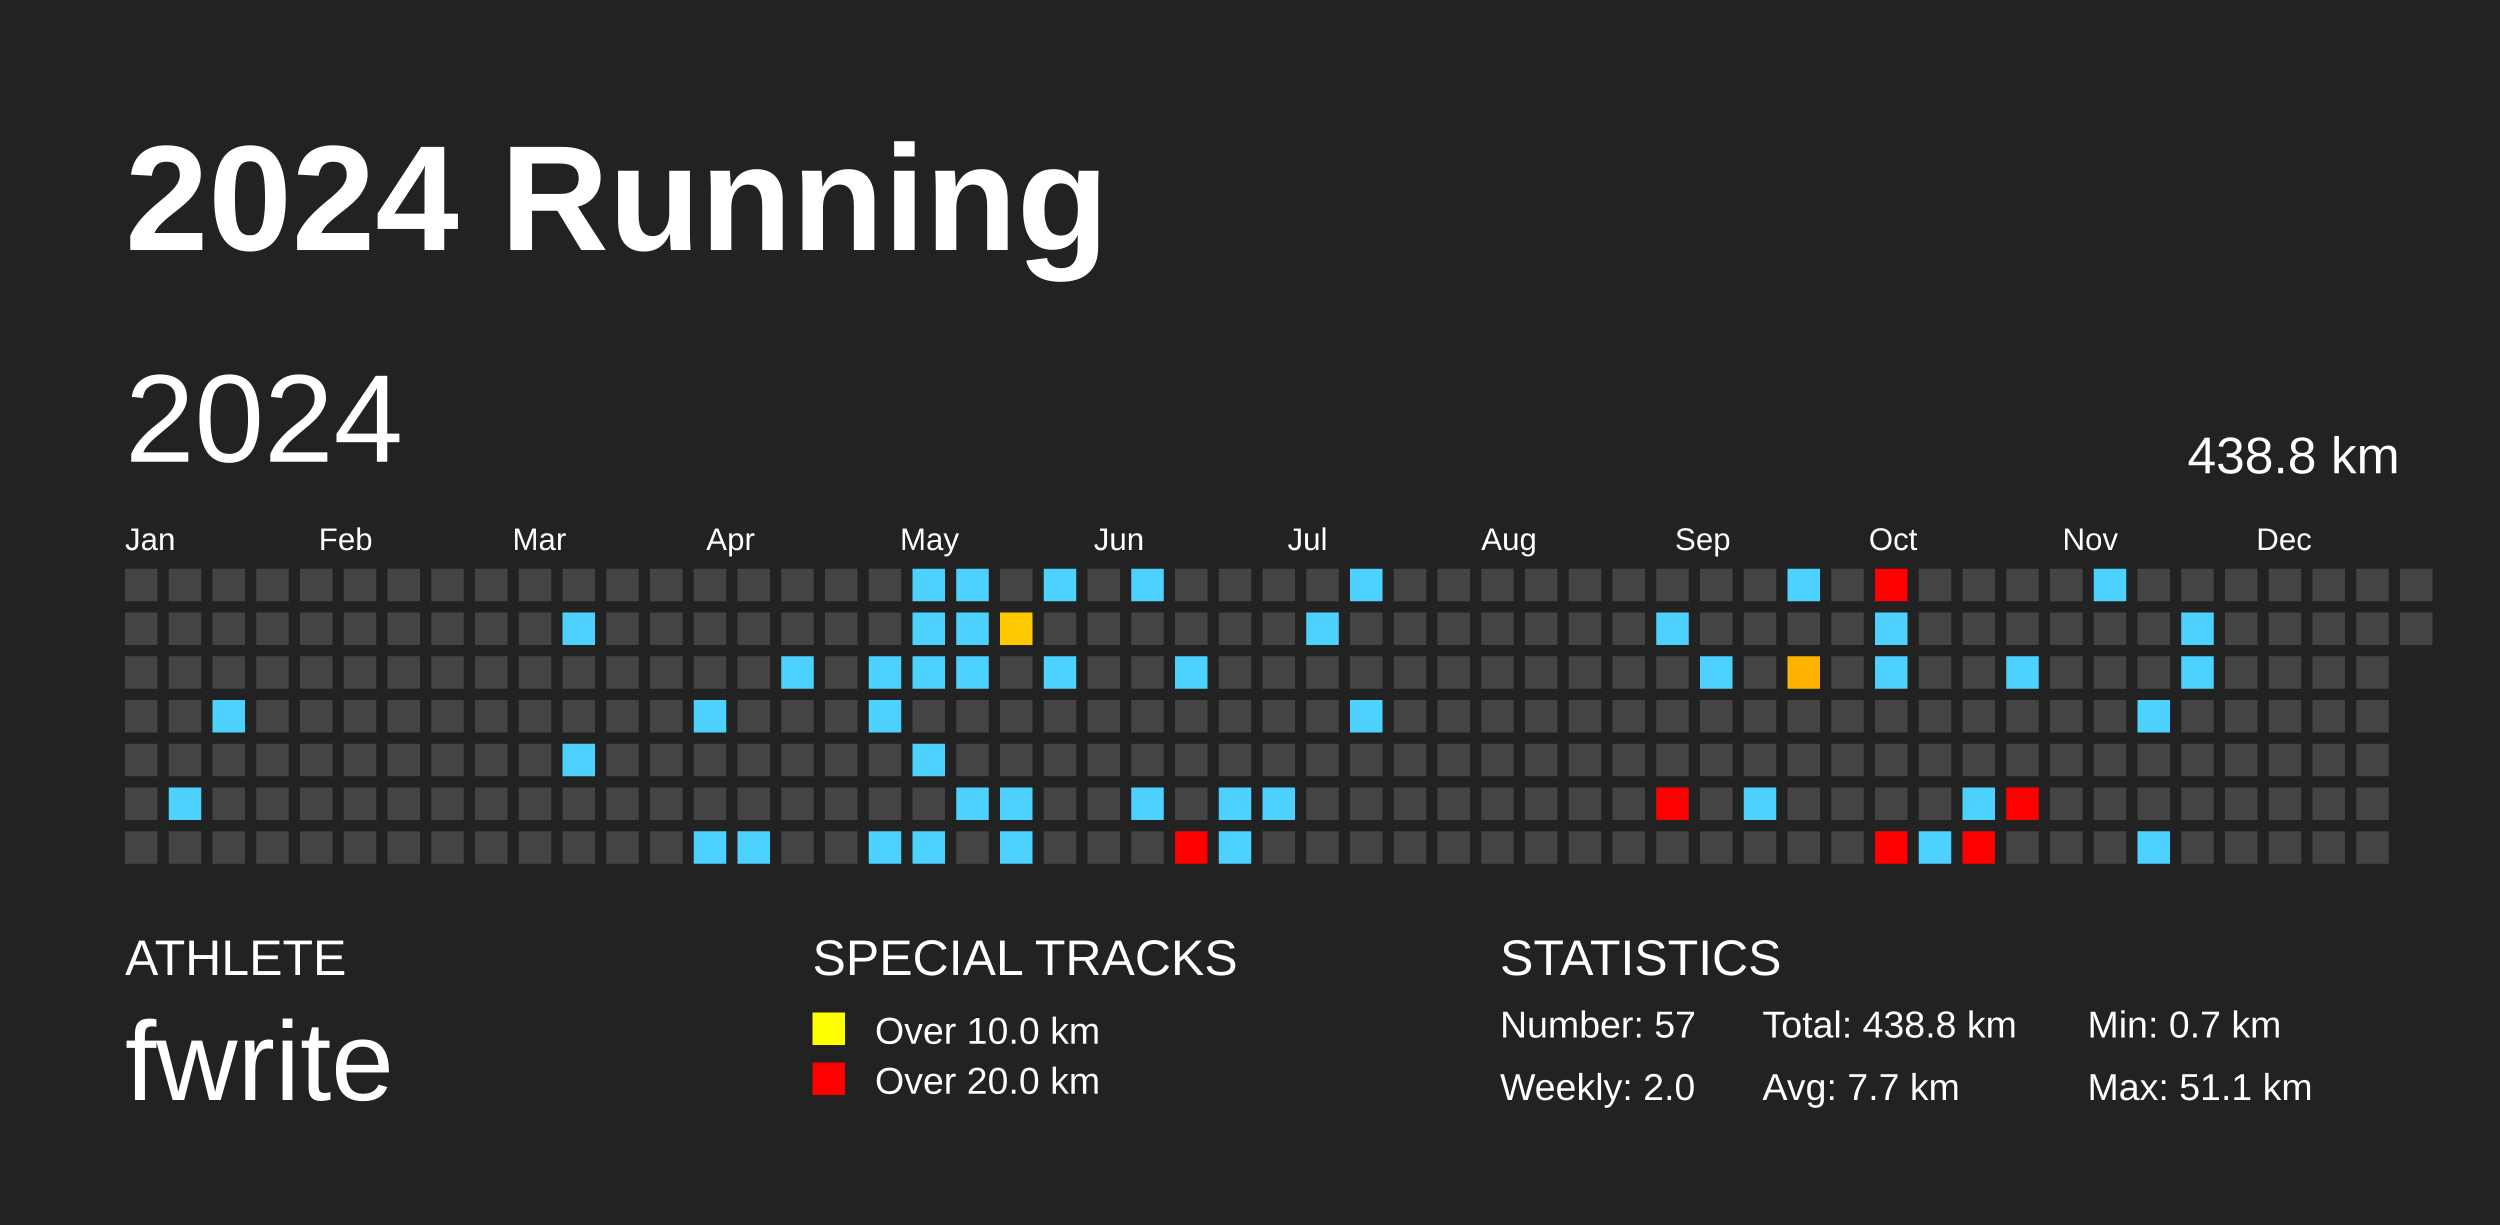
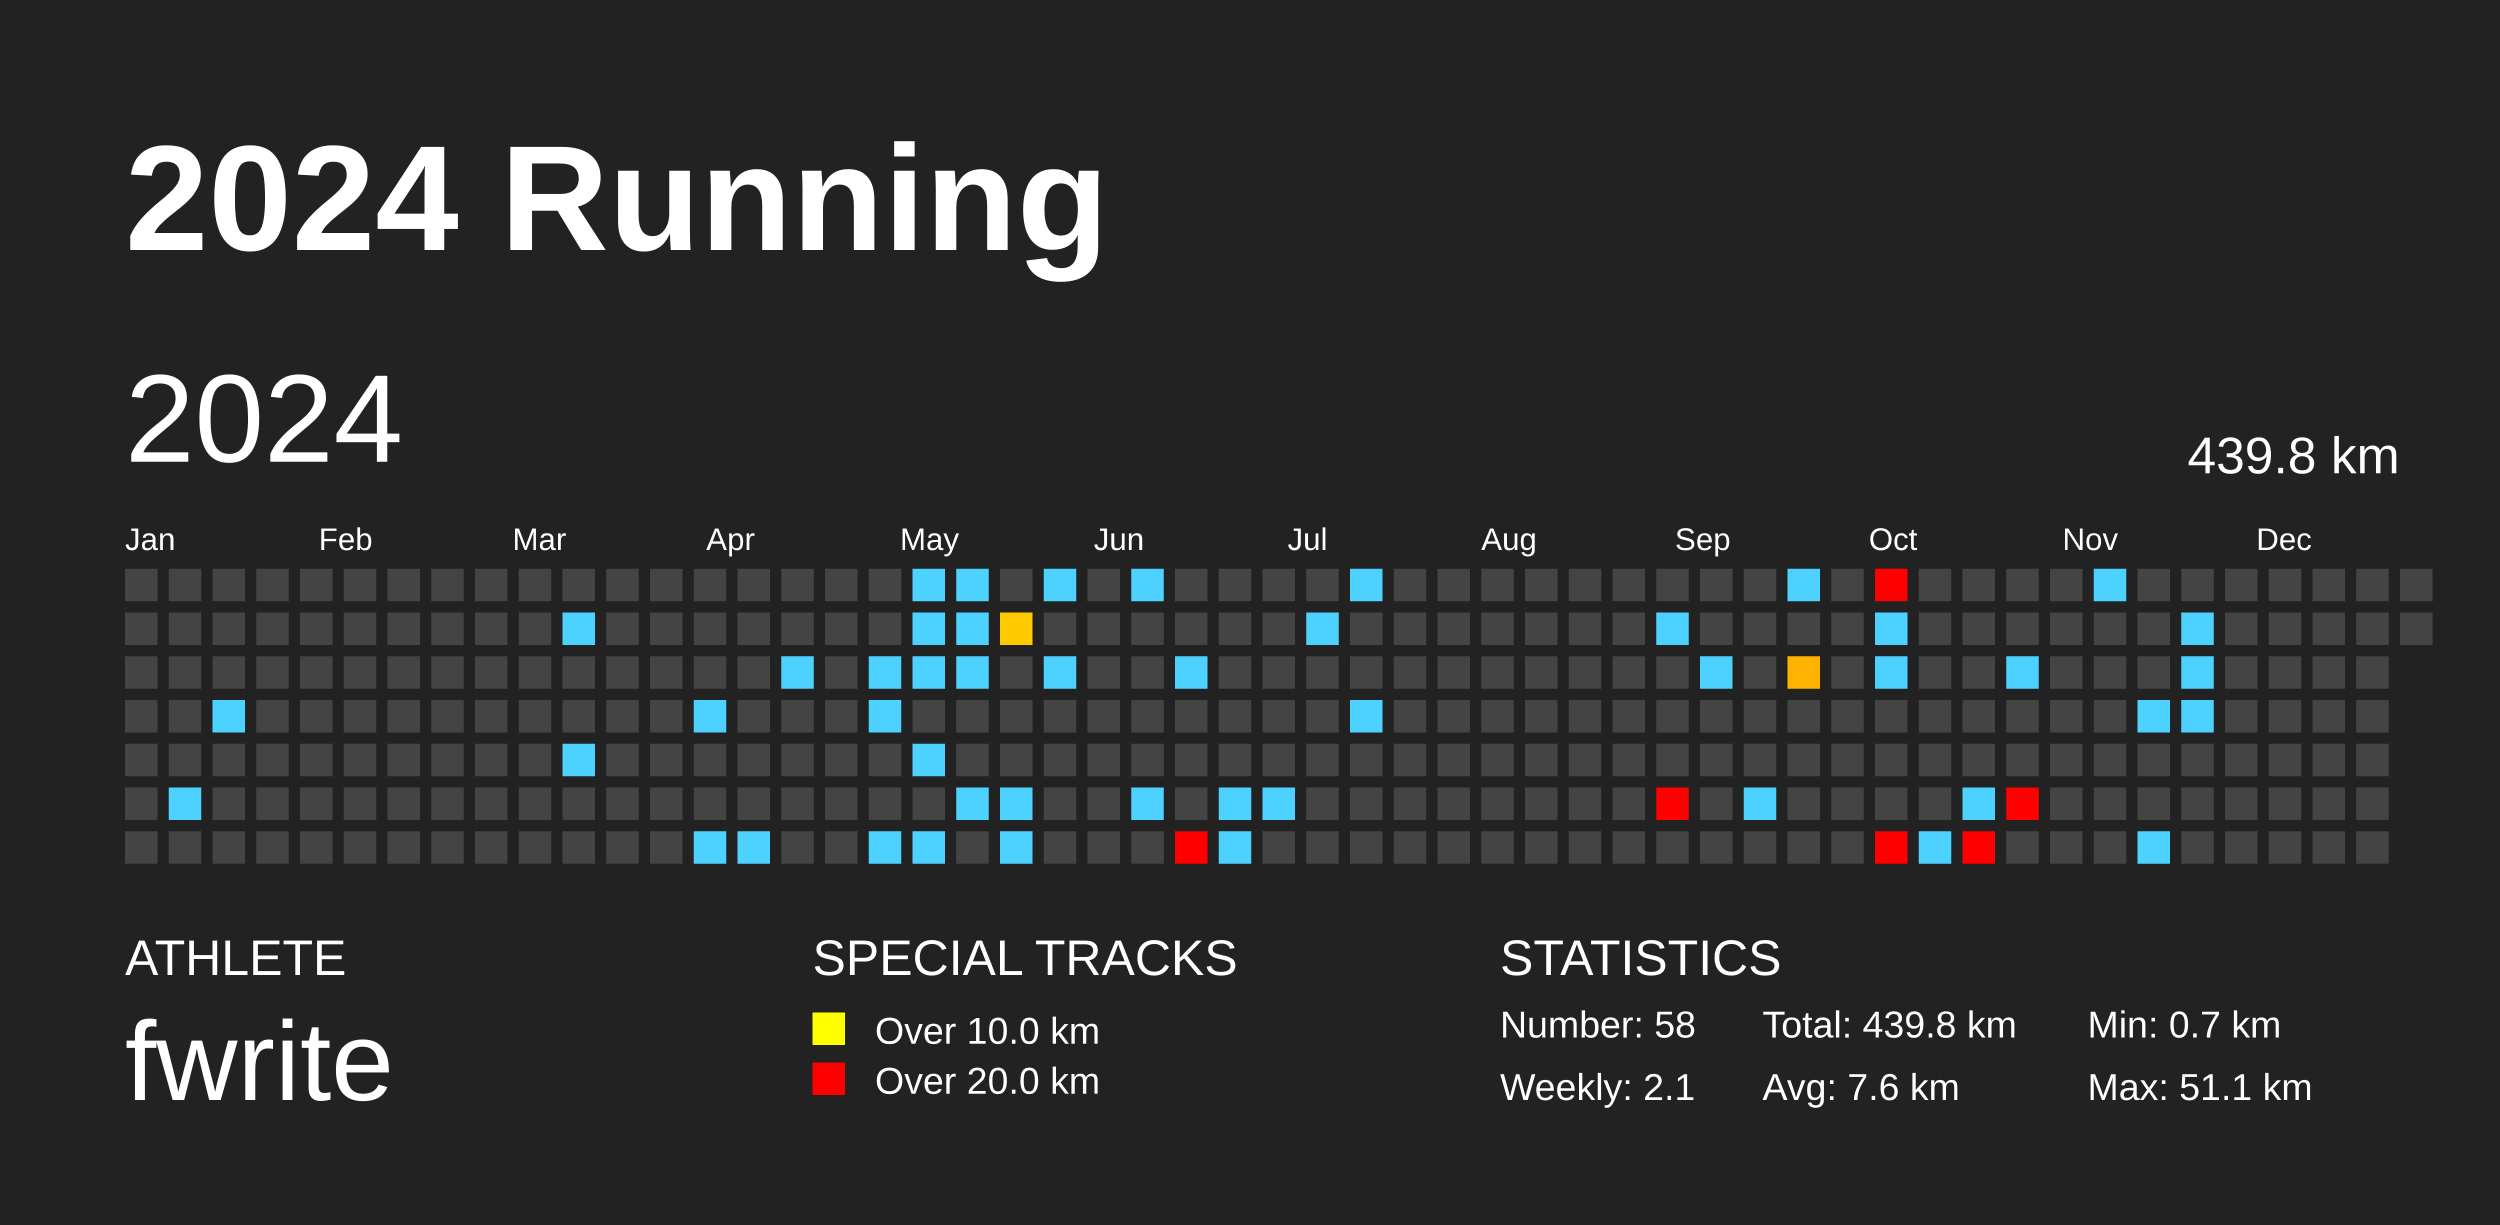
<svg xmlns="http://www.w3.org/2000/svg" baseProfile="full" height="98mm" version="1.1" viewBox="0,0,200,98" width="200mm">
  <defs />
  <rect fill="#222222" height="98" width="200" x="0" y="0" />
  <text fill="#FFFFFF" style="font-size:12px; font-family:Arial; font-weight:bold;" x="10" y="20">2024 Running</text>
  <text fill="#FFFFFF" style="font-size:4px; font-family:Arial" x="10" y="78">ATHLETE</text>
  <text fill="#FFFFFF" style="font-size:9px; font-family:Arial" x="10" y="88">fwrite</text>
  <text fill="#FFFFFF" style="font-size:4px; font-family:Arial" x="65" y="78">SPECIAL TRACKS</text>
  <rect fill="yellow" height="2.6" width="2.6" x="65" y="81" />
  <text fill="#FFFFFF" style="font-size:3px; font-family:Arial" x="70" y="83.5">Over 10.0 km</text>
  <rect fill="red" height="2.6" width="2.6" x="65" y="85" />
  <text fill="#FFFFFF" style="font-size:3px; font-family:Arial" x="70" y="87.5">Over 20.0 km</text>
  <text fill="#FFFFFF" style="font-size:4px; font-family:Arial" x="120" y="78">STATISTICS</text>
-   <text fill="#FFFFFF" style="font-size:3px; font-family:Arial" x="120" y="83">Number: 57</text>
-   <text fill="#FFFFFF" style="font-size:3px; font-family:Arial" x="120" y="88">Weekly: 2.0</text>
-   <text fill="#FFFFFF" style="font-size:3px; font-family:Arial" x="141" y="83">Total: 438.8 km</text>
-   <text fill="#FFFFFF" style="font-size:3px; font-family:Arial" x="141" y="88">Avg: 7.7 km</text>
+   <text fill="#FFFFFF" style="font-size:3px; font-family:Arial" x="120" y="83">Number: 58</text>
+   <text fill="#FFFFFF" style="font-size:3px; font-family:Arial" x="120" y="88">Weekly: 2.1</text>
+   <text fill="#FFFFFF" style="font-size:3px; font-family:Arial" x="141" y="83">Total: 439.8 km</text>
+   <text fill="#FFFFFF" style="font-size:3px; font-family:Arial" x="141" y="88">Avg: 7.6 km</text>
  <text fill="#FFFFFF" style="font-size:3px; font-family:Arial" x="167" y="83">Min: 0.7 km</text>
  <text fill="#FFFFFF" style="font-size:3px; font-family:Arial" x="167" y="88">Max: 51.1 km</text>
  <text dominant-baseline="hanging" fill="#FFFFFF" style="font-size:10.0px; font-family:Arial;" x="10" y="30">2024</text>
-   <text dominant-baseline="hanging" fill="#FFFFFF" style="font-size:4.125px; font-family:Arial;" x="175" y="35">438.8 km</text>
+   <text dominant-baseline="hanging" fill="#FFFFFF" style="font-size:4.125px; font-family:Arial;" x="175" y="35">439.8 km</text>
  <text fill="#FFFFFF" style="font-size:2.5px; font-family:Arial" x="10.0" y="44">Jan</text>
  <text fill="#FFFFFF" style="font-size:2.5px; font-family:Arial" x="25.5" y="44">Feb</text>
  <text fill="#FFFFFF" style="font-size:2.5px; font-family:Arial" x="41.0" y="44">Mar</text>
  <text fill="#FFFFFF" style="font-size:2.5px; font-family:Arial" x="56.5" y="44">Apr</text>
  <text fill="#FFFFFF" style="font-size:2.5px; font-family:Arial" x="72.0" y="44">May</text>
  <text fill="#FFFFFF" style="font-size:2.5px; font-family:Arial" x="87.5" y="44">Jun</text>
  <text fill="#FFFFFF" style="font-size:2.5px; font-family:Arial" x="103.0" y="44">Jul</text>
  <text fill="#FFFFFF" style="font-size:2.5px; font-family:Arial" x="118.5" y="44">Aug</text>
  <text fill="#FFFFFF" style="font-size:2.5px; font-family:Arial" x="134.0" y="44">Sep</text>
  <text fill="#FFFFFF" style="font-size:2.5px; font-family:Arial" x="149.5" y="44">Oct</text>
  <text fill="#FFFFFF" style="font-size:2.5px; font-family:Arial" x="165.0" y="44">Nov</text>
  <text fill="#FFFFFF" style="font-size:2.5px; font-family:Arial" x="180.5" y="44">Dec</text>
  <rect fill="#444444" height="2.6" width="2.6" x="10.0" y="45.5" />
  <rect fill="#444444" height="2.6" width="2.6" x="10.0" y="49.0" />
  <rect fill="#444444" height="2.6" width="2.6" x="10.0" y="52.5" />
  <rect fill="#444444" height="2.6" width="2.6" x="10.0" y="56.0" />
  <rect fill="#444444" height="2.6" width="2.6" x="10.0" y="59.5" />
  <rect fill="#444444" height="2.6" width="2.6" x="10.0" y="63.0" />
  <rect fill="#444444" height="2.6" width="2.6" x="10.0" y="66.5" />
  <rect fill="#444444" height="2.6" width="2.6" x="13.5" y="45.5" />
  <rect fill="#444444" height="2.6" width="2.6" x="13.5" y="49.0" />
  <rect fill="#444444" height="2.6" width="2.6" x="13.5" y="52.5" />
  <rect fill="#444444" height="2.6" width="2.6" x="13.5" y="56.0" />
  <rect fill="#444444" height="2.6" width="2.6" x="13.5" y="59.5" />
  <rect fill="#4dd2ff" height="2.6" width="2.6" x="13.5" y="63.0" />
  <rect fill="#444444" height="2.6" width="2.6" x="13.5" y="66.5" />
  <rect fill="#444444" height="2.6" width="2.6" x="17.0" y="45.5" />
  <rect fill="#444444" height="2.6" width="2.6" x="17.0" y="49.0" />
  <rect fill="#444444" height="2.6" width="2.6" x="17.0" y="52.5" />
  <rect fill="#4dd2ff" height="2.6" width="2.6" x="17.0" y="56.0" />
  <rect fill="#444444" height="2.6" width="2.6" x="17.0" y="59.5" />
  <rect fill="#444444" height="2.6" width="2.6" x="17.0" y="63.0" />
  <rect fill="#444444" height="2.6" width="2.6" x="17.0" y="66.5" />
  <rect fill="#444444" height="2.6" width="2.6" x="20.5" y="45.5" />
  <rect fill="#444444" height="2.6" width="2.6" x="20.5" y="49.0" />
  <rect fill="#444444" height="2.6" width="2.6" x="20.5" y="52.5" />
  <rect fill="#444444" height="2.6" width="2.6" x="20.5" y="56.0" />
  <rect fill="#444444" height="2.6" width="2.6" x="20.5" y="59.5" />
  <rect fill="#444444" height="2.6" width="2.6" x="20.5" y="63.0" />
  <rect fill="#444444" height="2.6" width="2.6" x="20.5" y="66.5" />
  <rect fill="#444444" height="2.6" width="2.6" x="24.0" y="45.5" />
  <rect fill="#444444" height="2.6" width="2.6" x="24.0" y="49.0" />
  <rect fill="#444444" height="2.6" width="2.6" x="24.0" y="52.5" />
  <rect fill="#444444" height="2.6" width="2.6" x="24.0" y="56.0" />
  <rect fill="#444444" height="2.6" width="2.6" x="24.0" y="59.5" />
  <rect fill="#444444" height="2.6" width="2.6" x="24.0" y="63.0" />
  <rect fill="#444444" height="2.6" width="2.6" x="24.0" y="66.5" />
  <rect fill="#444444" height="2.6" width="2.6" x="27.5" y="45.5" />
  <rect fill="#444444" height="2.6" width="2.6" x="27.5" y="49.0" />
  <rect fill="#444444" height="2.6" width="2.6" x="27.5" y="52.5" />
  <rect fill="#444444" height="2.6" width="2.6" x="27.5" y="56.0" />
  <rect fill="#444444" height="2.6" width="2.6" x="27.5" y="59.5" />
  <rect fill="#444444" height="2.6" width="2.6" x="27.5" y="63.0" />
  <rect fill="#444444" height="2.6" width="2.6" x="27.5" y="66.5" />
  <rect fill="#444444" height="2.6" width="2.6" x="31.0" y="45.5" />
  <rect fill="#444444" height="2.6" width="2.6" x="31.0" y="49.0" />
  <rect fill="#444444" height="2.6" width="2.6" x="31.0" y="52.5" />
  <rect fill="#444444" height="2.6" width="2.6" x="31.0" y="56.0" />
  <rect fill="#444444" height="2.6" width="2.6" x="31.0" y="59.5" />
  <rect fill="#444444" height="2.6" width="2.6" x="31.0" y="63.0" />
  <rect fill="#444444" height="2.6" width="2.6" x="31.0" y="66.5" />
  <rect fill="#444444" height="2.6" width="2.6" x="34.5" y="45.5" />
  <rect fill="#444444" height="2.6" width="2.6" x="34.5" y="49.0" />
  <rect fill="#444444" height="2.6" width="2.6" x="34.5" y="52.5" />
  <rect fill="#444444" height="2.6" width="2.6" x="34.5" y="56.0" />
  <rect fill="#444444" height="2.6" width="2.6" x="34.5" y="59.5" />
  <rect fill="#444444" height="2.6" width="2.6" x="34.5" y="63.0" />
  <rect fill="#444444" height="2.6" width="2.6" x="34.5" y="66.5" />
  <rect fill="#444444" height="2.6" width="2.6" x="38.0" y="45.5" />
  <rect fill="#444444" height="2.6" width="2.6" x="38.0" y="49.0" />
  <rect fill="#444444" height="2.6" width="2.6" x="38.0" y="52.5" />
  <rect fill="#444444" height="2.6" width="2.6" x="38.0" y="56.0" />
  <rect fill="#444444" height="2.6" width="2.6" x="38.0" y="59.5" />
  <rect fill="#444444" height="2.6" width="2.6" x="38.0" y="63.0" />
  <rect fill="#444444" height="2.6" width="2.6" x="38.0" y="66.5" />
  <rect fill="#444444" height="2.6" width="2.6" x="41.5" y="45.5" />
  <rect fill="#444444" height="2.6" width="2.6" x="41.5" y="49.0" />
  <rect fill="#444444" height="2.6" width="2.6" x="41.5" y="52.5" />
  <rect fill="#444444" height="2.6" width="2.6" x="41.5" y="56.0" />
  <rect fill="#444444" height="2.6" width="2.6" x="41.5" y="59.5" />
  <rect fill="#444444" height="2.6" width="2.6" x="41.5" y="63.0" />
  <rect fill="#444444" height="2.6" width="2.6" x="41.5" y="66.5" />
  <rect fill="#444444" height="2.6" width="2.6" x="45.0" y="45.5" />
  <rect fill="#4dd2ff" height="2.6" width="2.6" x="45.0" y="49.0" />
  <rect fill="#444444" height="2.6" width="2.6" x="45.0" y="52.5" />
  <rect fill="#444444" height="2.6" width="2.6" x="45.0" y="56.0" />
  <rect fill="#4dd2ff" height="2.6" width="2.6" x="45.0" y="59.5" />
  <rect fill="#444444" height="2.6" width="2.6" x="45.0" y="63.0" />
  <rect fill="#444444" height="2.6" width="2.6" x="45.0" y="66.5" />
  <rect fill="#444444" height="2.6" width="2.6" x="48.5" y="45.5" />
  <rect fill="#444444" height="2.6" width="2.6" x="48.5" y="49.0" />
  <rect fill="#444444" height="2.6" width="2.6" x="48.5" y="52.5" />
  <rect fill="#444444" height="2.6" width="2.6" x="48.5" y="56.0" />
  <rect fill="#444444" height="2.6" width="2.6" x="48.5" y="59.5" />
  <rect fill="#444444" height="2.6" width="2.6" x="48.5" y="63.0" />
  <rect fill="#444444" height="2.6" width="2.6" x="48.5" y="66.5" />
  <rect fill="#444444" height="2.6" width="2.6" x="52.0" y="45.5" />
  <rect fill="#444444" height="2.6" width="2.6" x="52.0" y="49.0" />
  <rect fill="#444444" height="2.6" width="2.6" x="52.0" y="52.5" />
  <rect fill="#444444" height="2.6" width="2.6" x="52.0" y="56.0" />
  <rect fill="#444444" height="2.6" width="2.6" x="52.0" y="59.5" />
  <rect fill="#444444" height="2.6" width="2.6" x="52.0" y="63.0" />
  <rect fill="#444444" height="2.6" width="2.6" x="52.0" y="66.5" />
  <rect fill="#444444" height="2.6" width="2.6" x="55.5" y="45.5" />
  <rect fill="#444444" height="2.6" width="2.6" x="55.5" y="49.0" />
  <rect fill="#444444" height="2.6" width="2.6" x="55.5" y="52.5" />
  <rect fill="#4dd2ff" height="2.6" width="2.6" x="55.5" y="56.0" />
  <rect fill="#444444" height="2.6" width="2.6" x="55.5" y="59.5" />
  <rect fill="#444444" height="2.6" width="2.6" x="55.5" y="63.0" />
  <rect fill="#4dd2ff" height="2.6" width="2.6" x="55.5" y="66.5" />
  <rect fill="#444444" height="2.6" width="2.6" x="59.0" y="45.5" />
  <rect fill="#444444" height="2.6" width="2.6" x="59.0" y="49.0" />
  <rect fill="#444444" height="2.6" width="2.6" x="59.0" y="52.5" />
  <rect fill="#444444" height="2.6" width="2.6" x="59.0" y="56.0" />
  <rect fill="#444444" height="2.6" width="2.6" x="59.0" y="59.5" />
  <rect fill="#444444" height="2.6" width="2.6" x="59.0" y="63.0" />
  <rect fill="#4dd2ff" height="2.6" width="2.6" x="59.0" y="66.5" />
  <rect fill="#444444" height="2.6" width="2.6" x="62.5" y="45.5" />
  <rect fill="#444444" height="2.6" width="2.6" x="62.5" y="49.0" />
  <rect fill="#4dd2ff" height="2.6" width="2.6" x="62.5" y="52.5" />
  <rect fill="#444444" height="2.6" width="2.6" x="62.5" y="56.0" />
  <rect fill="#444444" height="2.6" width="2.6" x="62.5" y="59.5" />
  <rect fill="#444444" height="2.6" width="2.6" x="62.5" y="63.0" />
  <rect fill="#444444" height="2.6" width="2.6" x="62.5" y="66.5" />
  <rect fill="#444444" height="2.6" width="2.6" x="66.0" y="45.5" />
  <rect fill="#444444" height="2.6" width="2.6" x="66.0" y="49.0" />
  <rect fill="#444444" height="2.6" width="2.6" x="66.0" y="52.5" />
  <rect fill="#444444" height="2.6" width="2.6" x="66.0" y="56.0" />
  <rect fill="#444444" height="2.6" width="2.6" x="66.0" y="59.5" />
  <rect fill="#444444" height="2.6" width="2.6" x="66.0" y="63.0" />
  <rect fill="#444444" height="2.6" width="2.6" x="66.0" y="66.5" />
  <rect fill="#444444" height="2.6" width="2.6" x="69.5" y="45.5" />
  <rect fill="#444444" height="2.6" width="2.6" x="69.5" y="49.0" />
  <rect fill="#4dd2ff" height="2.6" width="2.6" x="69.5" y="52.5" />
  <rect fill="#4dd2ff" height="2.6" width="2.6" x="69.5" y="56.0" />
  <rect fill="#444444" height="2.6" width="2.6" x="69.5" y="59.5" />
  <rect fill="#444444" height="2.6" width="2.6" x="69.5" y="63.0" />
  <rect fill="#4dd2ff" height="2.6" width="2.6" x="69.5" y="66.5" />
  <rect fill="#4dd2ff" height="2.6" width="2.6" x="73.0" y="45.5" />
  <rect fill="#4dd2ff" height="2.6" width="2.6" x="73.0" y="49.0" />
  <rect fill="#4dd2ff" height="2.6" width="2.6" x="73.0" y="52.5" />
  <rect fill="#444444" height="2.6" width="2.6" x="73.0" y="56.0" />
  <rect fill="#4dd2ff" height="2.6" width="2.6" x="73.0" y="59.5" />
  <rect fill="#444444" height="2.6" width="2.6" x="73.0" y="63.0" />
  <rect fill="#4dd2ff" height="2.6" width="2.6" x="73.0" y="66.5" />
  <rect fill="#4dd2ff" height="2.6" width="2.6" x="76.5" y="45.5" />
  <rect fill="#4dd2ff" height="2.6" width="2.6" x="76.5" y="49.0" />
  <rect fill="#4dd2ff" height="2.6" width="2.6" x="76.5" y="52.5" />
  <rect fill="#444444" height="2.6" width="2.6" x="76.5" y="56.0" />
  <rect fill="#444444" height="2.6" width="2.6" x="76.5" y="59.5" />
  <rect fill="#4dd2ff" height="2.6" width="2.6" x="76.5" y="63.0" />
  <rect fill="#444444" height="2.6" width="2.6" x="76.5" y="66.5" />
  <rect fill="#444444" height="2.6" width="2.6" x="80.0" y="45.5" />
  <rect fill="#ffc900" height="2.6" width="2.6" x="80.0" y="49.0" />
  <rect fill="#444444" height="2.6" width="2.6" x="80.0" y="52.5" />
  <rect fill="#444444" height="2.6" width="2.6" x="80.0" y="56.0" />
  <rect fill="#444444" height="2.6" width="2.6" x="80.0" y="59.5" />
  <rect fill="#4dd2ff" height="2.6" width="2.6" x="80.0" y="63.0" />
  <rect fill="#4dd2ff" height="2.6" width="2.6" x="80.0" y="66.5" />
  <rect fill="#4dd2ff" height="2.6" width="2.6" x="83.5" y="45.5" />
  <rect fill="#444444" height="2.6" width="2.6" x="83.5" y="49.0" />
  <rect fill="#4dd2ff" height="2.6" width="2.6" x="83.5" y="52.5" />
  <rect fill="#444444" height="2.6" width="2.6" x="83.5" y="56.0" />
  <rect fill="#444444" height="2.6" width="2.6" x="83.5" y="59.5" />
  <rect fill="#444444" height="2.6" width="2.6" x="83.5" y="63.0" />
  <rect fill="#444444" height="2.6" width="2.6" x="83.5" y="66.5" />
  <rect fill="#444444" height="2.6" width="2.6" x="87.0" y="45.5" />
  <rect fill="#444444" height="2.6" width="2.6" x="87.0" y="49.0" />
  <rect fill="#444444" height="2.6" width="2.6" x="87.0" y="52.5" />
  <rect fill="#444444" height="2.6" width="2.6" x="87.0" y="56.0" />
  <rect fill="#444444" height="2.6" width="2.6" x="87.0" y="59.5" />
  <rect fill="#444444" height="2.6" width="2.6" x="87.0" y="63.0" />
  <rect fill="#444444" height="2.6" width="2.6" x="87.0" y="66.5" />
  <rect fill="#4dd2ff" height="2.6" width="2.6" x="90.5" y="45.5" />
  <rect fill="#444444" height="2.6" width="2.6" x="90.5" y="49.0" />
  <rect fill="#444444" height="2.6" width="2.6" x="90.5" y="52.5" />
  <rect fill="#444444" height="2.6" width="2.6" x="90.5" y="56.0" />
  <rect fill="#444444" height="2.6" width="2.6" x="90.5" y="59.5" />
  <rect fill="#4dd2ff" height="2.6" width="2.6" x="90.5" y="63.0" />
  <rect fill="#444444" height="2.6" width="2.6" x="90.5" y="66.5" />
  <rect fill="#444444" height="2.6" width="2.6" x="94.0" y="45.5" />
  <rect fill="#444444" height="2.6" width="2.6" x="94.0" y="49.0" />
  <rect fill="#4dd2ff" height="2.6" width="2.6" x="94.0" y="52.5" />
  <rect fill="#444444" height="2.6" width="2.6" x="94.0" y="56.0" />
  <rect fill="#444444" height="2.6" width="2.6" x="94.0" y="59.5" />
  <rect fill="#444444" height="2.6" width="2.6" x="94.0" y="63.0" />
  <rect fill="red" height="2.6" width="2.6" x="94.0" y="66.5" />
  <rect fill="#444444" height="2.6" width="2.6" x="97.5" y="45.5" />
  <rect fill="#444444" height="2.6" width="2.6" x="97.5" y="49.0" />
  <rect fill="#444444" height="2.6" width="2.6" x="97.5" y="52.5" />
  <rect fill="#444444" height="2.6" width="2.6" x="97.5" y="56.0" />
  <rect fill="#444444" height="2.6" width="2.6" x="97.5" y="59.5" />
  <rect fill="#4dd2ff" height="2.6" width="2.6" x="97.5" y="63.0" />
  <rect fill="#4dd2ff" height="2.6" width="2.6" x="97.5" y="66.5" />
  <rect fill="#444444" height="2.6" width="2.6" x="101.0" y="45.5" />
  <rect fill="#444444" height="2.6" width="2.6" x="101.0" y="49.0" />
  <rect fill="#444444" height="2.6" width="2.6" x="101.0" y="52.5" />
  <rect fill="#444444" height="2.6" width="2.6" x="101.0" y="56.0" />
  <rect fill="#444444" height="2.6" width="2.6" x="101.0" y="59.5" />
  <rect fill="#4dd2ff" height="2.6" width="2.6" x="101.0" y="63.0" />
  <rect fill="#444444" height="2.6" width="2.6" x="101.0" y="66.5" />
  <rect fill="#444444" height="2.6" width="2.6" x="104.5" y="45.5" />
  <rect fill="#4dd2ff" height="2.6" width="2.6" x="104.5" y="49.0" />
  <rect fill="#444444" height="2.6" width="2.6" x="104.5" y="52.5" />
  <rect fill="#444444" height="2.6" width="2.6" x="104.5" y="56.0" />
  <rect fill="#444444" height="2.6" width="2.6" x="104.5" y="59.5" />
  <rect fill="#444444" height="2.6" width="2.6" x="104.5" y="63.0" />
  <rect fill="#444444" height="2.6" width="2.6" x="104.5" y="66.5" />
  <rect fill="#4dd2ff" height="2.6" width="2.6" x="108.0" y="45.5" />
  <rect fill="#444444" height="2.6" width="2.6" x="108.0" y="49.0" />
  <rect fill="#444444" height="2.6" width="2.6" x="108.0" y="52.5" />
  <rect fill="#4dd2ff" height="2.6" width="2.6" x="108.0" y="56.0" />
  <rect fill="#444444" height="2.6" width="2.6" x="108.0" y="59.5" />
  <rect fill="#444444" height="2.6" width="2.6" x="108.0" y="63.0" />
  <rect fill="#444444" height="2.6" width="2.6" x="108.0" y="66.5" />
  <rect fill="#444444" height="2.6" width="2.6" x="111.5" y="45.5" />
  <rect fill="#444444" height="2.6" width="2.6" x="111.5" y="49.0" />
  <rect fill="#444444" height="2.6" width="2.6" x="111.5" y="52.5" />
  <rect fill="#444444" height="2.6" width="2.6" x="111.5" y="56.0" />
  <rect fill="#444444" height="2.6" width="2.6" x="111.5" y="59.5" />
  <rect fill="#444444" height="2.6" width="2.6" x="111.5" y="63.0" />
  <rect fill="#444444" height="2.6" width="2.6" x="111.5" y="66.5" />
  <rect fill="#444444" height="2.6" width="2.6" x="115.0" y="45.5" />
  <rect fill="#444444" height="2.6" width="2.6" x="115.0" y="49.0" />
  <rect fill="#444444" height="2.6" width="2.6" x="115.0" y="52.5" />
  <rect fill="#444444" height="2.6" width="2.6" x="115.0" y="56.0" />
  <rect fill="#444444" height="2.6" width="2.6" x="115.0" y="59.5" />
  <rect fill="#444444" height="2.6" width="2.6" x="115.0" y="63.0" />
  <rect fill="#444444" height="2.6" width="2.6" x="115.0" y="66.5" />
  <rect fill="#444444" height="2.6" width="2.6" x="118.5" y="45.5" />
  <rect fill="#444444" height="2.6" width="2.6" x="118.5" y="49.0" />
  <rect fill="#444444" height="2.6" width="2.6" x="118.5" y="52.5" />
  <rect fill="#444444" height="2.6" width="2.6" x="118.5" y="56.0" />
  <rect fill="#444444" height="2.6" width="2.6" x="118.5" y="59.5" />
  <rect fill="#444444" height="2.6" width="2.6" x="118.5" y="63.0" />
  <rect fill="#444444" height="2.6" width="2.6" x="118.5" y="66.5" />
  <rect fill="#444444" height="2.6" width="2.6" x="122.0" y="45.5" />
  <rect fill="#444444" height="2.6" width="2.6" x="122.0" y="49.0" />
  <rect fill="#444444" height="2.6" width="2.6" x="122.0" y="52.5" />
  <rect fill="#444444" height="2.6" width="2.6" x="122.0" y="56.0" />
  <rect fill="#444444" height="2.6" width="2.6" x="122.0" y="59.5" />
  <rect fill="#444444" height="2.6" width="2.6" x="122.0" y="63.0" />
  <rect fill="#444444" height="2.6" width="2.6" x="122.0" y="66.5" />
  <rect fill="#444444" height="2.6" width="2.6" x="125.5" y="45.5" />
  <rect fill="#444444" height="2.6" width="2.6" x="125.5" y="49.0" />
  <rect fill="#444444" height="2.6" width="2.6" x="125.5" y="52.5" />
  <rect fill="#444444" height="2.6" width="2.6" x="125.5" y="56.0" />
  <rect fill="#444444" height="2.6" width="2.6" x="125.5" y="59.5" />
  <rect fill="#444444" height="2.6" width="2.6" x="125.5" y="63.0" />
  <rect fill="#444444" height="2.6" width="2.6" x="125.5" y="66.5" />
  <rect fill="#444444" height="2.6" width="2.6" x="129.0" y="45.5" />
  <rect fill="#444444" height="2.6" width="2.6" x="129.0" y="49.0" />
  <rect fill="#444444" height="2.6" width="2.6" x="129.0" y="52.5" />
  <rect fill="#444444" height="2.6" width="2.6" x="129.0" y="56.0" />
  <rect fill="#444444" height="2.6" width="2.6" x="129.0" y="59.5" />
  <rect fill="#444444" height="2.6" width="2.6" x="129.0" y="63.0" />
  <rect fill="#444444" height="2.6" width="2.6" x="129.0" y="66.5" />
  <rect fill="#444444" height="2.6" width="2.6" x="132.5" y="45.5" />
  <rect fill="#4dd2ff" height="2.6" width="2.6" x="132.5" y="49.0" />
  <rect fill="#444444" height="2.6" width="2.6" x="132.5" y="52.5" />
  <rect fill="#444444" height="2.6" width="2.6" x="132.5" y="56.0" />
  <rect fill="#444444" height="2.6" width="2.6" x="132.5" y="59.5" />
  <rect fill="red" height="2.6" width="2.6" x="132.5" y="63.0" />
  <rect fill="#444444" height="2.6" width="2.6" x="132.5" y="66.5" />
  <rect fill="#444444" height="2.6" width="2.6" x="136.0" y="45.5" />
  <rect fill="#444444" height="2.6" width="2.6" x="136.0" y="49.0" />
  <rect fill="#4dd2ff" height="2.6" width="2.6" x="136.0" y="52.5" />
  <rect fill="#444444" height="2.6" width="2.6" x="136.0" y="56.0" />
  <rect fill="#444444" height="2.6" width="2.6" x="136.0" y="59.5" />
  <rect fill="#444444" height="2.6" width="2.6" x="136.0" y="63.0" />
  <rect fill="#444444" height="2.6" width="2.6" x="136.0" y="66.5" />
  <rect fill="#444444" height="2.6" width="2.6" x="139.5" y="45.5" />
  <rect fill="#444444" height="2.6" width="2.6" x="139.5" y="49.0" />
  <rect fill="#444444" height="2.6" width="2.6" x="139.5" y="52.5" />
  <rect fill="#444444" height="2.6" width="2.6" x="139.5" y="56.0" />
  <rect fill="#444444" height="2.6" width="2.6" x="139.5" y="59.5" />
  <rect fill="#4dd2ff" height="2.6" width="2.6" x="139.5" y="63.0" />
  <rect fill="#444444" height="2.6" width="2.6" x="139.5" y="66.5" />
  <rect fill="#4dd2ff" height="2.6" width="2.6" x="143.0" y="45.5" />
  <rect fill="#444444" height="2.6" width="2.6" x="143.0" y="49.0" />
  <rect fill="#ffb300" height="2.6" width="2.6" x="143.0" y="52.5" />
  <rect fill="#444444" height="2.6" width="2.6" x="143.0" y="56.0" />
  <rect fill="#444444" height="2.6" width="2.6" x="143.0" y="59.5" />
  <rect fill="#444444" height="2.6" width="2.6" x="143.0" y="63.0" />
  <rect fill="#444444" height="2.6" width="2.6" x="143.0" y="66.5" />
  <rect fill="#444444" height="2.6" width="2.6" x="146.5" y="45.5" />
  <rect fill="#444444" height="2.6" width="2.6" x="146.5" y="49.0" />
  <rect fill="#444444" height="2.6" width="2.6" x="146.5" y="52.5" />
  <rect fill="#444444" height="2.6" width="2.6" x="146.5" y="56.0" />
  <rect fill="#444444" height="2.6" width="2.6" x="146.5" y="59.5" />
  <rect fill="#444444" height="2.6" width="2.6" x="146.5" y="63.0" />
  <rect fill="#444444" height="2.6" width="2.6" x="146.5" y="66.5" />
  <rect fill="red" height="2.6" width="2.6" x="150.0" y="45.5" />
  <rect fill="#4dd2ff" height="2.6" width="2.6" x="150.0" y="49.0" />
  <rect fill="#4dd2ff" height="2.6" width="2.6" x="150.0" y="52.5" />
  <rect fill="#444444" height="2.6" width="2.6" x="150.0" y="56.0" />
  <rect fill="#444444" height="2.6" width="2.6" x="150.0" y="59.5" />
  <rect fill="#444444" height="2.6" width="2.6" x="150.0" y="63.0" />
  <rect fill="red" height="2.6" width="2.6" x="150.0" y="66.5" />
  <rect fill="#444444" height="2.6" width="2.6" x="153.5" y="45.5" />
  <rect fill="#444444" height="2.6" width="2.6" x="153.5" y="49.0" />
  <rect fill="#444444" height="2.6" width="2.6" x="153.5" y="52.5" />
  <rect fill="#444444" height="2.6" width="2.6" x="153.5" y="56.0" />
  <rect fill="#444444" height="2.6" width="2.6" x="153.5" y="59.5" />
  <rect fill="#444444" height="2.6" width="2.6" x="153.5" y="63.0" />
  <rect fill="#4dd2ff" height="2.6" width="2.6" x="153.5" y="66.5" />
  <rect fill="#444444" height="2.6" width="2.6" x="157.0" y="45.5" />
  <rect fill="#444444" height="2.6" width="2.6" x="157.0" y="49.0" />
  <rect fill="#444444" height="2.6" width="2.6" x="157.0" y="52.5" />
  <rect fill="#444444" height="2.6" width="2.6" x="157.0" y="56.0" />
  <rect fill="#444444" height="2.6" width="2.6" x="157.0" y="59.5" />
  <rect fill="#4dd2ff" height="2.6" width="2.6" x="157.0" y="63.0" />
  <rect fill="red" height="2.6" width="2.6" x="157.0" y="66.5" />
  <rect fill="#444444" height="2.6" width="2.6" x="160.5" y="45.5" />
  <rect fill="#444444" height="2.6" width="2.6" x="160.5" y="49.0" />
  <rect fill="#4dd2ff" height="2.6" width="2.6" x="160.5" y="52.5" />
  <rect fill="#444444" height="2.6" width="2.6" x="160.5" y="56.0" />
  <rect fill="#444444" height="2.6" width="2.6" x="160.5" y="59.5" />
  <rect fill="red" height="2.6" width="2.6" x="160.5" y="63.0" />
  <rect fill="#444444" height="2.6" width="2.6" x="160.5" y="66.5" />
  <rect fill="#444444" height="2.6" width="2.6" x="164.0" y="45.5" />
  <rect fill="#444444" height="2.6" width="2.6" x="164.0" y="49.0" />
  <rect fill="#444444" height="2.6" width="2.6" x="164.0" y="52.5" />
  <rect fill="#444444" height="2.6" width="2.6" x="164.0" y="56.0" />
  <rect fill="#444444" height="2.6" width="2.6" x="164.0" y="59.5" />
  <rect fill="#444444" height="2.6" width="2.6" x="164.0" y="63.0" />
  <rect fill="#444444" height="2.6" width="2.6" x="164.0" y="66.5" />
  <rect fill="#4dd2ff" height="2.6" width="2.6" x="167.5" y="45.5" />
  <rect fill="#444444" height="2.6" width="2.6" x="167.5" y="49.0" />
  <rect fill="#444444" height="2.6" width="2.6" x="167.5" y="52.5" />
  <rect fill="#444444" height="2.6" width="2.6" x="167.5" y="56.0" />
  <rect fill="#444444" height="2.6" width="2.6" x="167.5" y="59.5" />
  <rect fill="#444444" height="2.6" width="2.6" x="167.5" y="63.0" />
  <rect fill="#444444" height="2.6" width="2.6" x="167.5" y="66.5" />
  <rect fill="#444444" height="2.6" width="2.6" x="171.0" y="45.5" />
  <rect fill="#444444" height="2.6" width="2.6" x="171.0" y="49.0" />
  <rect fill="#444444" height="2.6" width="2.6" x="171.0" y="52.5" />
  <rect fill="#4dd2ff" height="2.6" width="2.6" x="171.0" y="56.0" />
  <rect fill="#444444" height="2.6" width="2.6" x="171.0" y="59.5" />
  <rect fill="#444444" height="2.6" width="2.6" x="171.0" y="63.0" />
  <rect fill="#4dd2ff" height="2.6" width="2.6" x="171.0" y="66.5" />
  <rect fill="#444444" height="2.6" width="2.6" x="174.5" y="45.5" />
  <rect fill="#4dd2ff" height="2.6" width="2.6" x="174.5" y="49.0" />
  <rect fill="#4dd2ff" height="2.6" width="2.6" x="174.5" y="52.5" />
-   <rect fill="#444444" height="2.6" width="2.6" x="174.5" y="56.0" />
+   <rect fill="#4dd2ff" height="2.6" width="2.6" x="174.5" y="56.0" />
  <rect fill="#444444" height="2.6" width="2.6" x="174.5" y="59.5" />
  <rect fill="#444444" height="2.6" width="2.6" x="174.5" y="63.0" />
  <rect fill="#444444" height="2.6" width="2.6" x="174.5" y="66.5" />
  <rect fill="#444444" height="2.6" width="2.6" x="178.0" y="45.5" />
  <rect fill="#444444" height="2.6" width="2.6" x="178.0" y="49.0" />
  <rect fill="#444444" height="2.6" width="2.6" x="178.0" y="52.5" />
  <rect fill="#444444" height="2.6" width="2.6" x="178.0" y="56.0" />
  <rect fill="#444444" height="2.6" width="2.6" x="178.0" y="59.5" />
  <rect fill="#444444" height="2.6" width="2.6" x="178.0" y="63.0" />
  <rect fill="#444444" height="2.6" width="2.6" x="178.0" y="66.5" />
  <rect fill="#444444" height="2.6" width="2.6" x="181.5" y="45.5" />
  <rect fill="#444444" height="2.6" width="2.6" x="181.5" y="49.0" />
  <rect fill="#444444" height="2.6" width="2.6" x="181.5" y="52.5" />
  <rect fill="#444444" height="2.6" width="2.6" x="181.5" y="56.0" />
  <rect fill="#444444" height="2.6" width="2.6" x="181.5" y="59.5" />
  <rect fill="#444444" height="2.6" width="2.6" x="181.5" y="63.0" />
  <rect fill="#444444" height="2.6" width="2.6" x="181.5" y="66.5" />
  <rect fill="#444444" height="2.6" width="2.6" x="185.0" y="45.5" />
  <rect fill="#444444" height="2.6" width="2.6" x="185.0" y="49.0" />
  <rect fill="#444444" height="2.6" width="2.6" x="185.0" y="52.5" />
  <rect fill="#444444" height="2.6" width="2.6" x="185.0" y="56.0" />
  <rect fill="#444444" height="2.6" width="2.6" x="185.0" y="59.5" />
  <rect fill="#444444" height="2.6" width="2.6" x="185.0" y="63.0" />
  <rect fill="#444444" height="2.6" width="2.6" x="185.0" y="66.5" />
  <rect fill="#444444" height="2.6" width="2.6" x="188.5" y="45.5" />
  <rect fill="#444444" height="2.6" width="2.6" x="188.5" y="49.0" />
  <rect fill="#444444" height="2.6" width="2.6" x="188.5" y="52.5" />
  <rect fill="#444444" height="2.6" width="2.6" x="188.5" y="56.0" />
  <rect fill="#444444" height="2.6" width="2.6" x="188.5" y="59.5" />
  <rect fill="#444444" height="2.6" width="2.6" x="188.5" y="63.0" />
  <rect fill="#444444" height="2.6" width="2.6" x="188.5" y="66.5" />
  <rect fill="#444444" height="2.6" width="2.6" x="192.0" y="45.5" />
  <rect fill="#444444" height="2.6" width="2.6" x="192.0" y="49.0" />
</svg>
